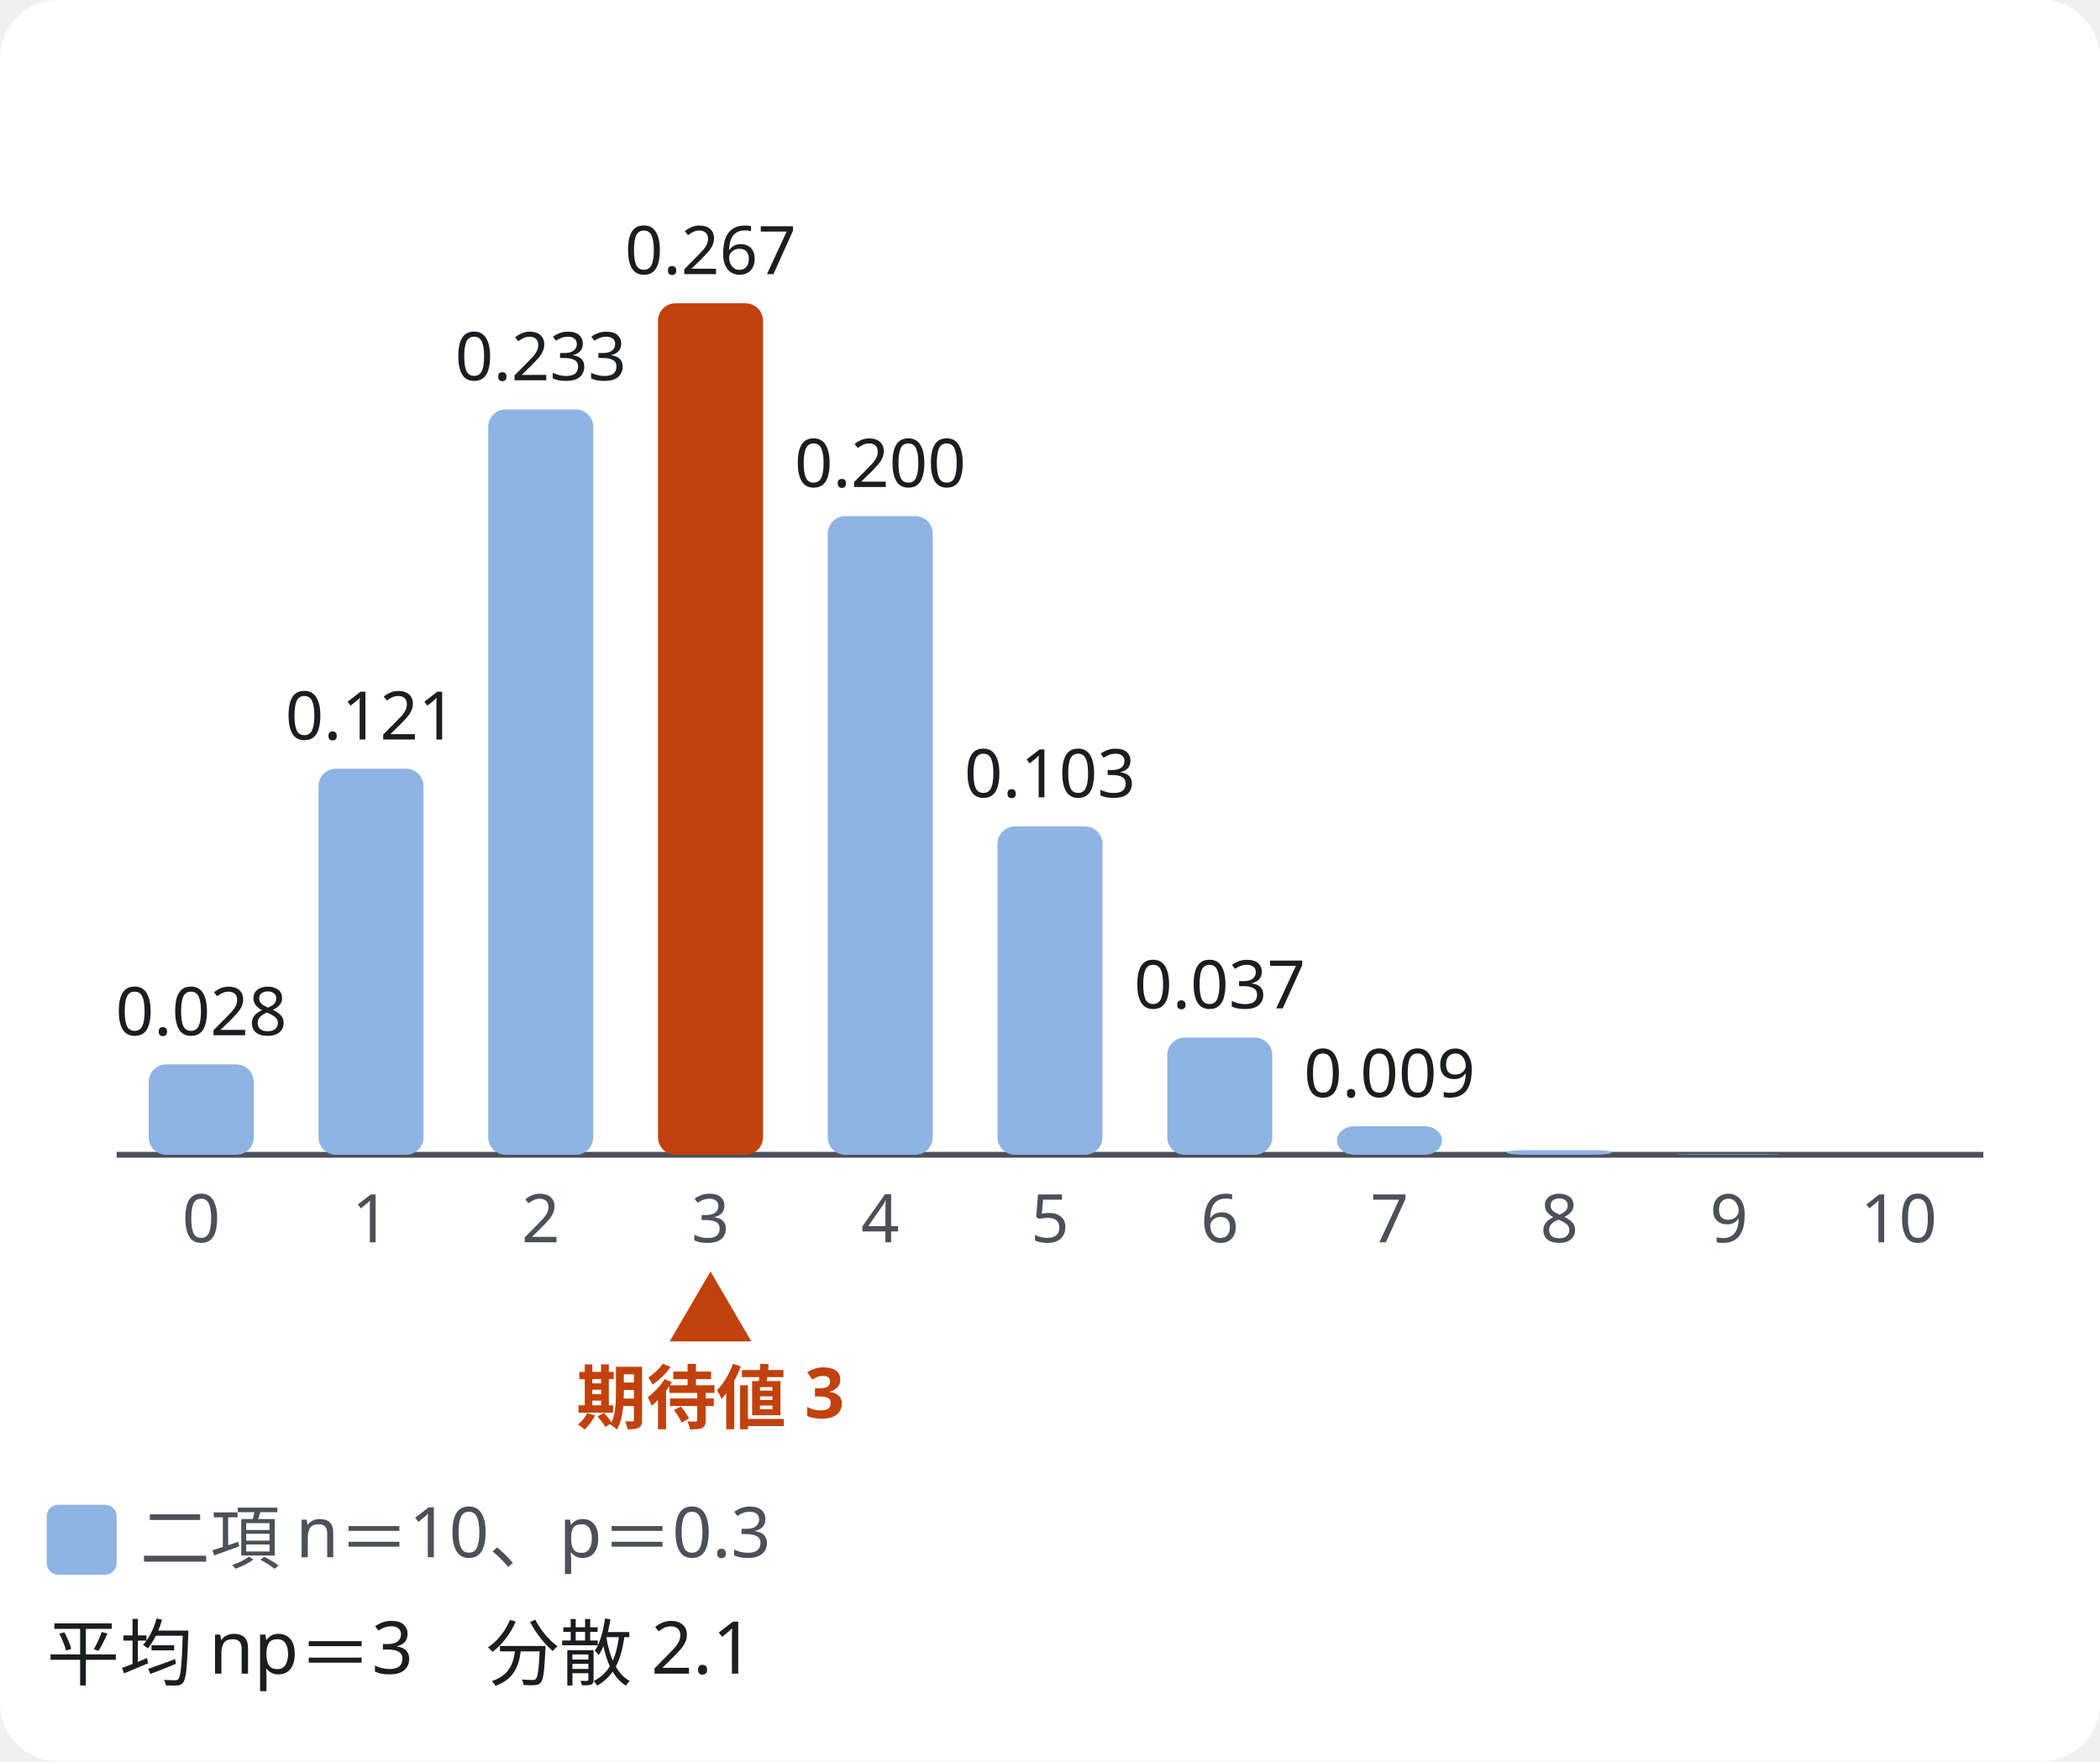
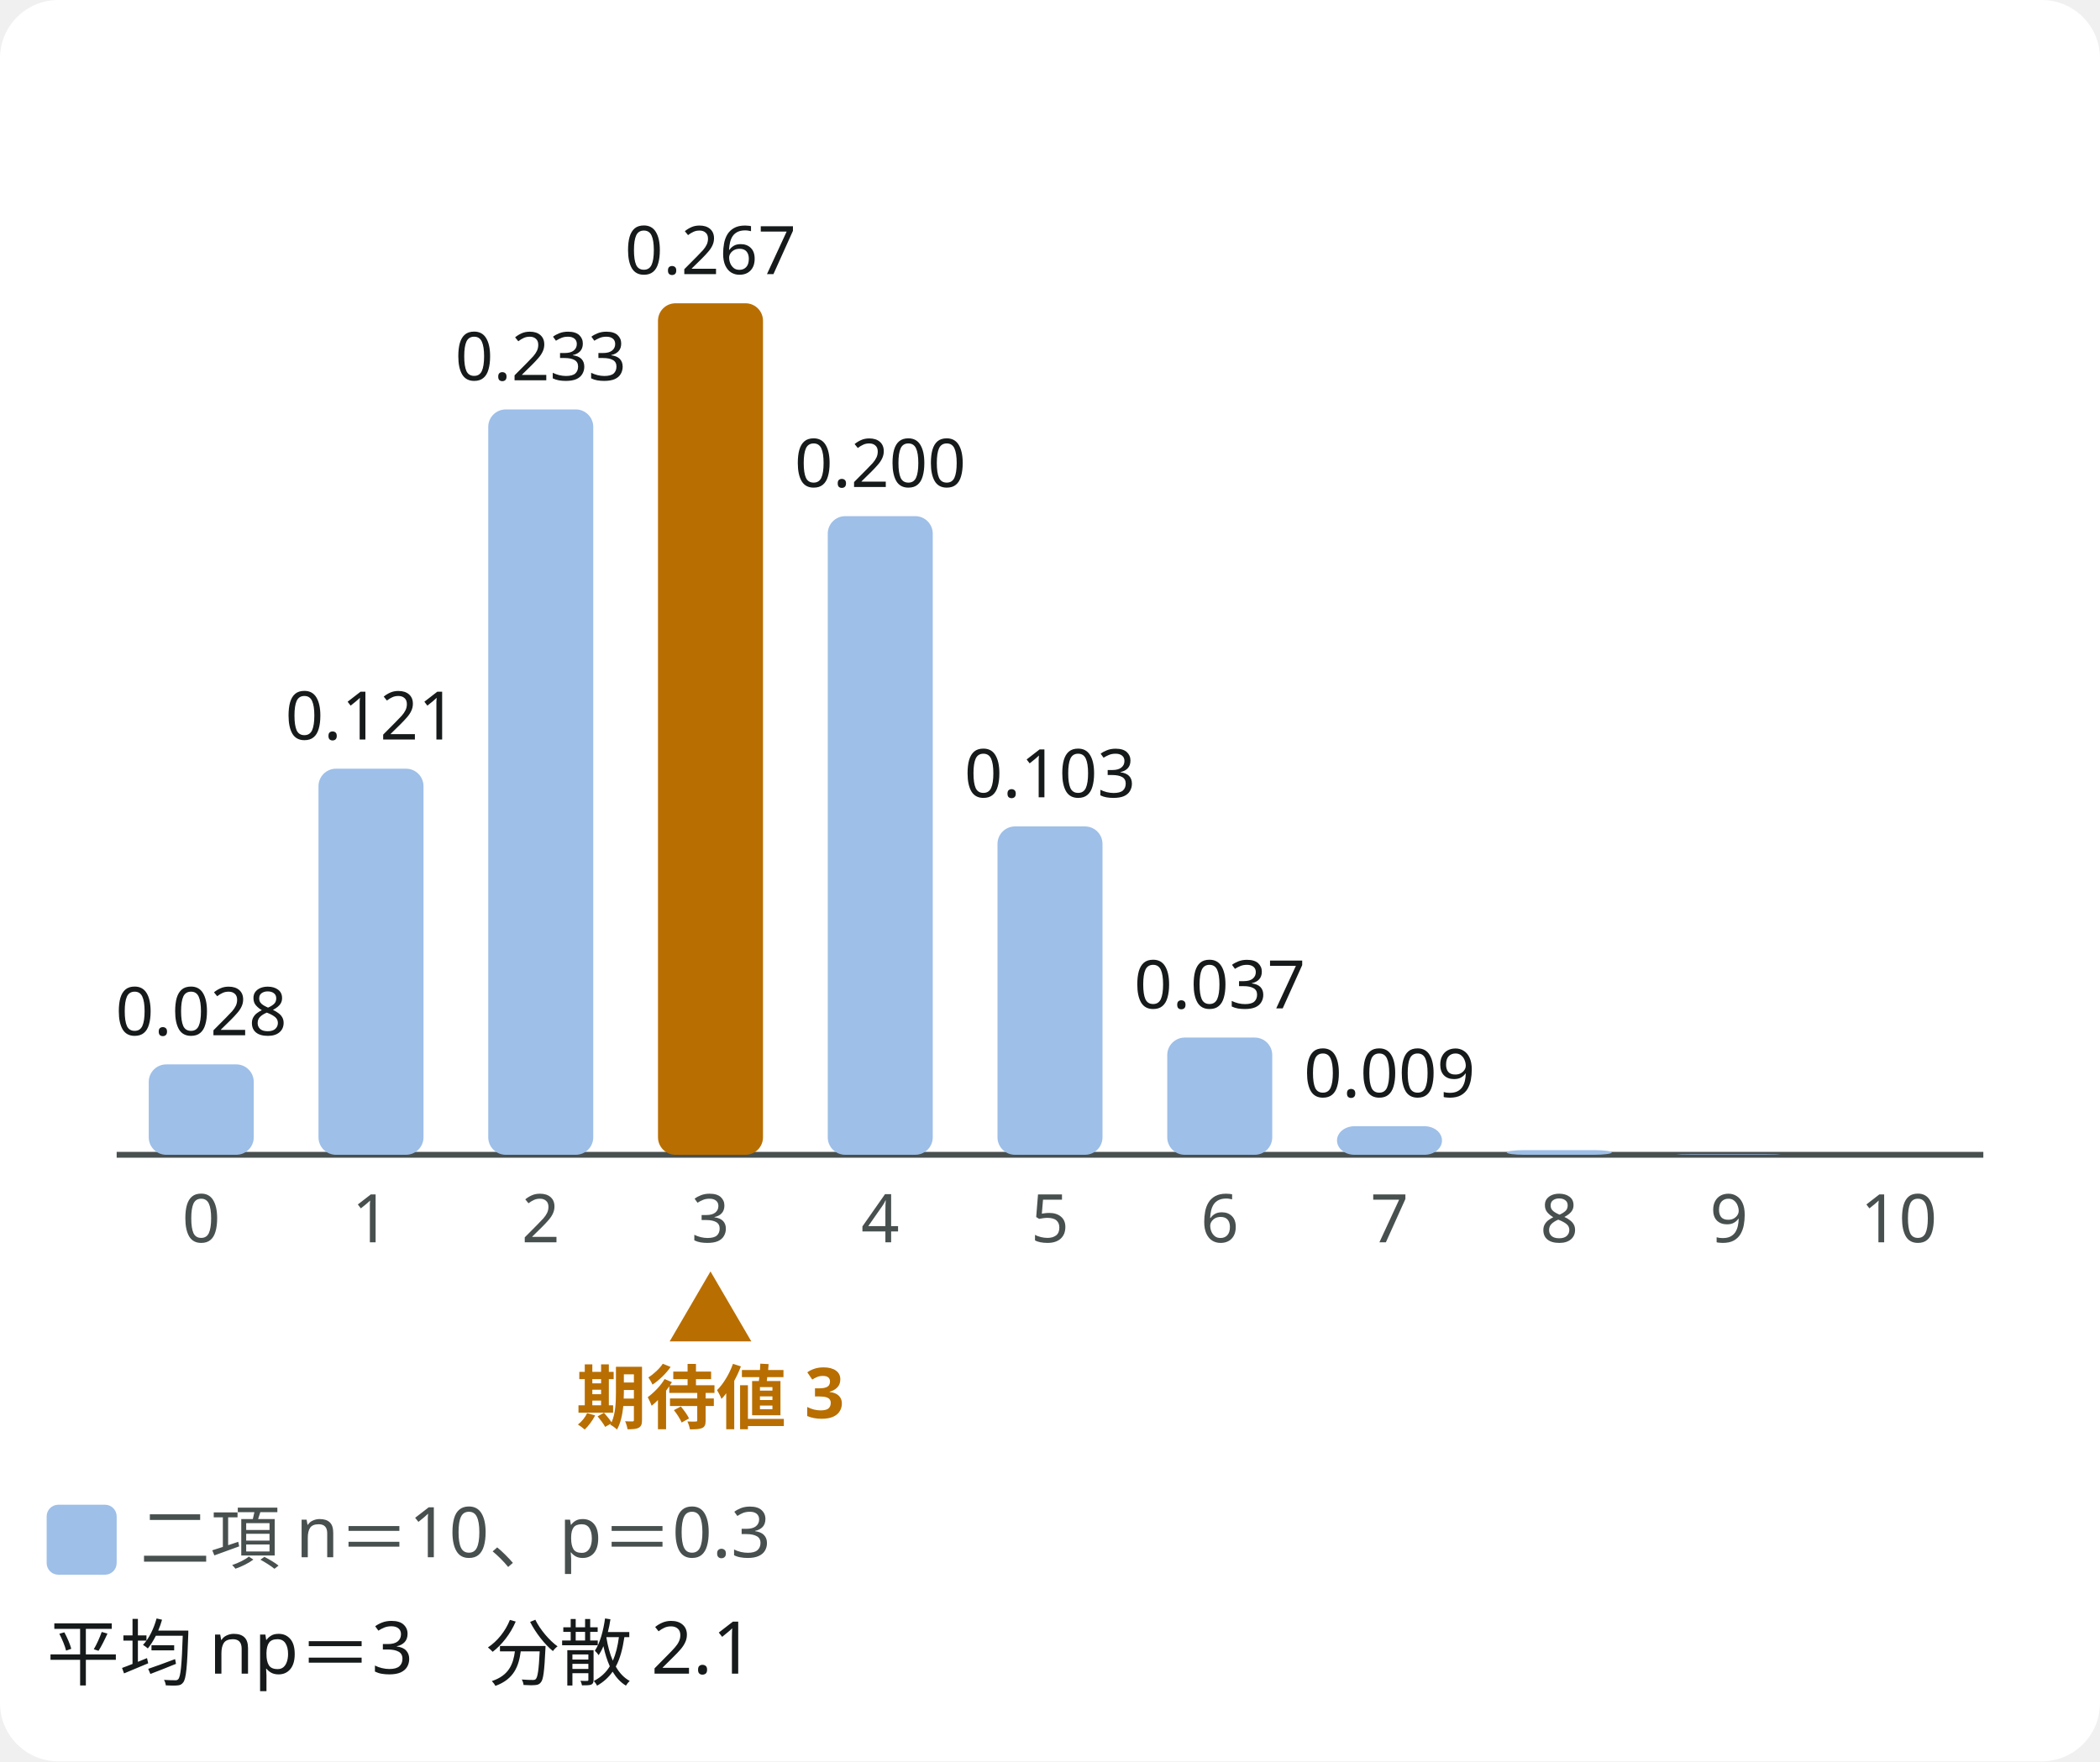
<svg xmlns="http://www.w3.org/2000/svg" viewBox="0 0 360 302" width="360" height="302" font-family="sans-serif">
  <rect width="360" height="302" rx="10" fill="#ffffff" />
-   <line x1="20" y1="198" x2="340" y2="198" stroke="#4b5059" stroke-width="1" />
-   <rect x="25.5" y="182.5" width="18" height="15.5" rx="3" fill="#8fb3e3" />
-   <text x="34.5" y="177.5" font-size="11.5" fill="#1b1d21" text-anchor="middle" stroke="#ffffff" stroke-width="4" paint-order="stroke">0.028</text>
-   <text x="34.5" y="213" font-size="11.5" fill="#4b5059" text-anchor="middle">0</text>
-   <rect x="54.6" y="131.8" width="18" height="66.2" rx="3" fill="#8fb3e3" />
-   <text x="63.6" y="126.8" font-size="11.5" fill="#1b1d21" text-anchor="middle" stroke="#ffffff" stroke-width="4" paint-order="stroke">0.121</text>
-   <text x="63.6" y="213" font-size="11.5" fill="#4b5059" text-anchor="middle">1</text>
-   <rect x="83.7" y="70.2" width="18" height="127.8" rx="3" fill="#8fb3e3" />
-   <text x="92.7" y="65.2" font-size="11.5" fill="#1b1d21" text-anchor="middle" stroke="#ffffff" stroke-width="4" paint-order="stroke">0.233</text>
-   <text x="92.7" y="213" font-size="11.5" fill="#4b5059" text-anchor="middle">2</text>
-   <rect x="112.8" y="52" width="18" height="146" rx="3" fill="#c2410c" />
-   <text x="121.8" y="47.0" font-size="11.5" fill="#1b1d21" text-anchor="middle" stroke="#ffffff" stroke-width="4" paint-order="stroke">0.267</text>
-   <text x="121.8" y="213" font-size="11.5" fill="#4b5059" text-anchor="middle">3</text>
-   <rect x="141.9" y="88.5" width="18" height="109.5" rx="3" fill="#8fb3e3" />
-   <text x="150.9" y="83.5" font-size="11.5" fill="#1b1d21" text-anchor="middle" stroke="#ffffff" stroke-width="4" paint-order="stroke">0.200</text>
-   <text x="150.9" y="213" font-size="11.5" fill="#4b5059" text-anchor="middle">4</text>
-   <rect x="171" y="141.7" width="18" height="56.3" rx="3" fill="#8fb3e3" />
-   <text x="180.0" y="136.7" font-size="11.5" fill="#1b1d21" text-anchor="middle" stroke="#ffffff" stroke-width="4" paint-order="stroke">0.103</text>
-   <text x="180" y="213" font-size="11.5" fill="#4b5059" text-anchor="middle">5</text>
-   <rect x="200.1" y="177.9" width="18" height="20.1" rx="3" fill="#8fb3e3" />
-   <text x="209.1" y="172.9" font-size="11.5" fill="#1b1d21" text-anchor="middle" stroke="#ffffff" stroke-width="4" paint-order="stroke">0.037</text>
-   <text x="209.1" y="213" font-size="11.5" fill="#4b5059" text-anchor="middle">6</text>
-   <rect x="229.2" y="193.1" width="18" height="4.9" rx="3" fill="#8fb3e3" />
-   <text x="238.2" y="188.1" font-size="11.5" fill="#1b1d21" text-anchor="middle" stroke="#ffffff" stroke-width="4" paint-order="stroke">0.009</text>
-   <text x="238.2" y="213" font-size="11.5" fill="#4b5059" text-anchor="middle">7</text>
-   <rect x="258.3" y="197.2" width="18" height="0.8" rx="3" fill="#8fb3e3" />
-   <text x="267.3" y="213" font-size="11.5" fill="#4b5059" text-anchor="middle">8</text>
-   <rect x="287.3" y="197.9" width="18" height="0.1" rx="3" fill="#8fb3e3" />
-   <text x="296.4" y="213" font-size="11.5" fill="#4b5059" text-anchor="middle">9</text>
-   <rect x="316.4" y="198" width="18" height="0" rx="3" fill="#8fb3e3" />
-   <text x="325.5" y="213" font-size="11.5" fill="#4b5059" text-anchor="middle">10</text>
-   <path d="M121.8,218 l-7,12 h14 z" fill="#c2410c" />
-   <text x="121.8" y="244" font-size="12" fill="#c2410c" text-anchor="middle" font-weight="bold">期待値 3</text>
-   <rect x="8" y="258" width="12" height="12" rx="2" fill="#8fb3e3" />
-   <text x="24" y="268" font-size="12" fill="#4b5059" text-anchor="start">二項 n＝10、p＝0.3</text>
-   <text x="8" y="288" font-size="12.5" fill="#1b1d21" text-anchor="start">平均 np＝3　分散 2.1</text>
+   <line x1="20" y1="198" x2="340" y2="198" stroke="#48504f" stroke-width="1" />
+   <rect x="25.5" y="182.5" width="18" height="15.5" rx="3" fill="#9dbfe8" />
+   <text x="34.5" y="177.5" font-size="11.5" fill="#161a1a" text-anchor="middle" stroke="#ffffff" stroke-width="4" paint-order="stroke">0.028</text>
+   <text x="34.5" y="213" font-size="11.5" fill="#48504f" text-anchor="middle">0</text>
+   <rect x="54.6" y="131.8" width="18" height="66.2" rx="3" fill="#9dbfe8" />
+   <text x="63.6" y="126.8" font-size="11.5" fill="#161a1a" text-anchor="middle" stroke="#ffffff" stroke-width="4" paint-order="stroke">0.121</text>
+   <text x="63.6" y="213" font-size="11.5" fill="#48504f" text-anchor="middle">1</text>
+   <rect x="83.7" y="70.2" width="18" height="127.8" rx="3" fill="#9dbfe8" />
+   <text x="92.7" y="65.2" font-size="11.5" fill="#161a1a" text-anchor="middle" stroke="#ffffff" stroke-width="4" paint-order="stroke">0.233</text>
+   <text x="92.7" y="213" font-size="11.5" fill="#48504f" text-anchor="middle">2</text>
+   <rect x="112.8" y="52" width="18" height="146" rx="3" fill="#b86e00" />
+   <text x="121.8" y="47.0" font-size="11.5" fill="#161a1a" text-anchor="middle" stroke="#ffffff" stroke-width="4" paint-order="stroke">0.267</text>
+   <text x="121.8" y="213" font-size="11.5" fill="#48504f" text-anchor="middle">3</text>
+   <rect x="141.9" y="88.5" width="18" height="109.5" rx="3" fill="#9dbfe8" />
+   <text x="150.9" y="83.5" font-size="11.5" fill="#161a1a" text-anchor="middle" stroke="#ffffff" stroke-width="4" paint-order="stroke">0.200</text>
+   <text x="150.9" y="213" font-size="11.5" fill="#48504f" text-anchor="middle">4</text>
+   <rect x="171" y="141.7" width="18" height="56.3" rx="3" fill="#9dbfe8" />
+   <text x="180.0" y="136.7" font-size="11.5" fill="#161a1a" text-anchor="middle" stroke="#ffffff" stroke-width="4" paint-order="stroke">0.103</text>
+   <text x="180" y="213" font-size="11.5" fill="#48504f" text-anchor="middle">5</text>
+   <rect x="200.1" y="177.9" width="18" height="20.1" rx="3" fill="#9dbfe8" />
+   <text x="209.1" y="172.9" font-size="11.5" fill="#161a1a" text-anchor="middle" stroke="#ffffff" stroke-width="4" paint-order="stroke">0.037</text>
+   <text x="209.1" y="213" font-size="11.5" fill="#48504f" text-anchor="middle">6</text>
+   <rect x="229.2" y="193.1" width="18" height="4.9" rx="3" fill="#9dbfe8" />
+   <text x="238.2" y="188.1" font-size="11.5" fill="#161a1a" text-anchor="middle" stroke="#ffffff" stroke-width="4" paint-order="stroke">0.009</text>
+   <text x="238.2" y="213" font-size="11.5" fill="#48504f" text-anchor="middle">7</text>
+   <rect x="258.3" y="197.2" width="18" height="0.8" rx="3" fill="#9dbfe8" />
+   <text x="267.3" y="213" font-size="11.5" fill="#48504f" text-anchor="middle">8</text>
+   <rect x="287.3" y="197.9" width="18" height="0.1" rx="3" fill="#9dbfe8" />
+   <text x="296.4" y="213" font-size="11.5" fill="#48504f" text-anchor="middle">9</text>
+   <rect x="316.4" y="198" width="18" height="0" rx="3" fill="#9dbfe8" />
+   <text x="325.5" y="213" font-size="11.5" fill="#48504f" text-anchor="middle">10</text>
+   <path d="M121.8,218 l-7,12 h14 z" fill="#b86e00" />
+   <text x="121.8" y="244" font-size="12" fill="#b86e00" text-anchor="middle" font-weight="bold">期待値 3</text>
+   <rect x="8" y="258" width="12" height="12" rx="2" fill="#9dbfe8" />
+   <text x="24" y="268" font-size="12" fill="#48504f" text-anchor="start">二項 n＝10、p＝0.3</text>
+   <text x="8" y="288" font-size="12.5" fill="#161a1a" text-anchor="start">平均 np＝3　分散 2.1</text>
</svg>
